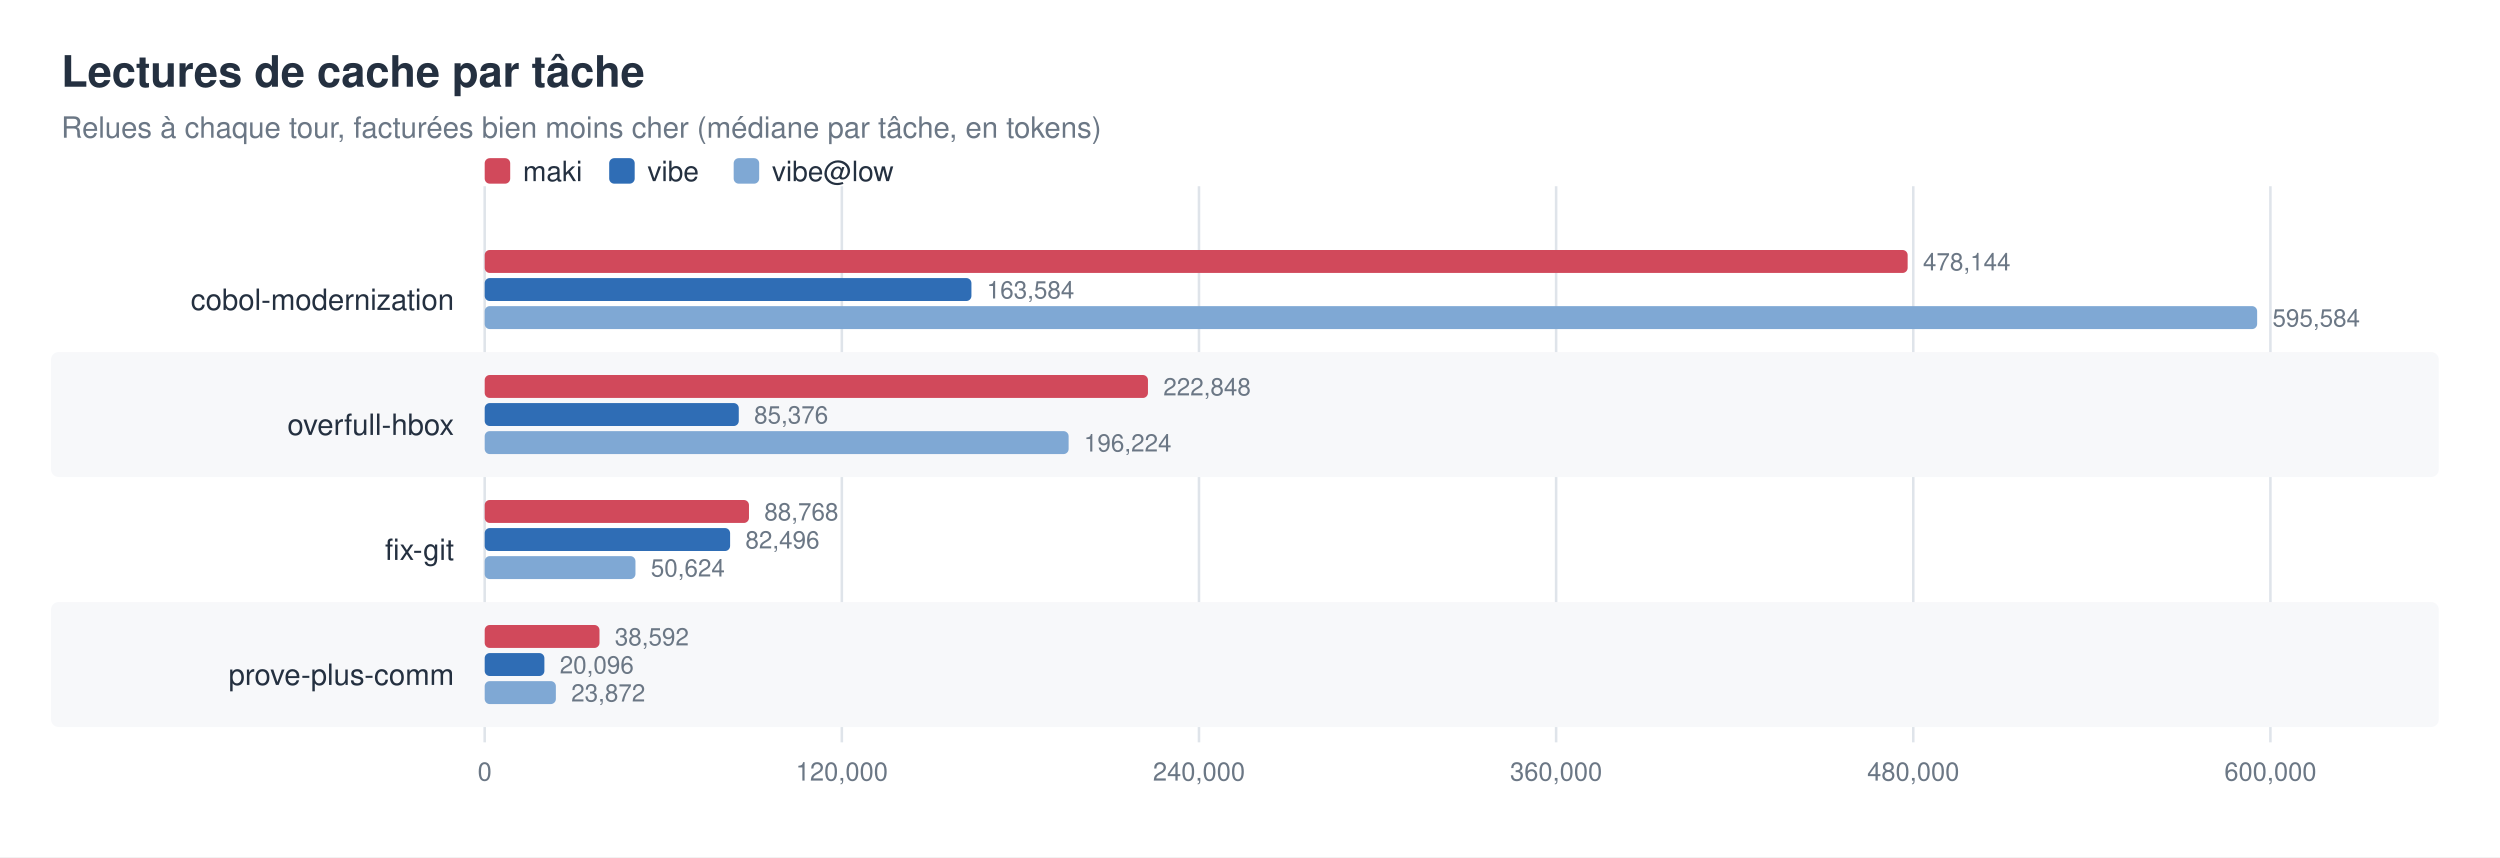
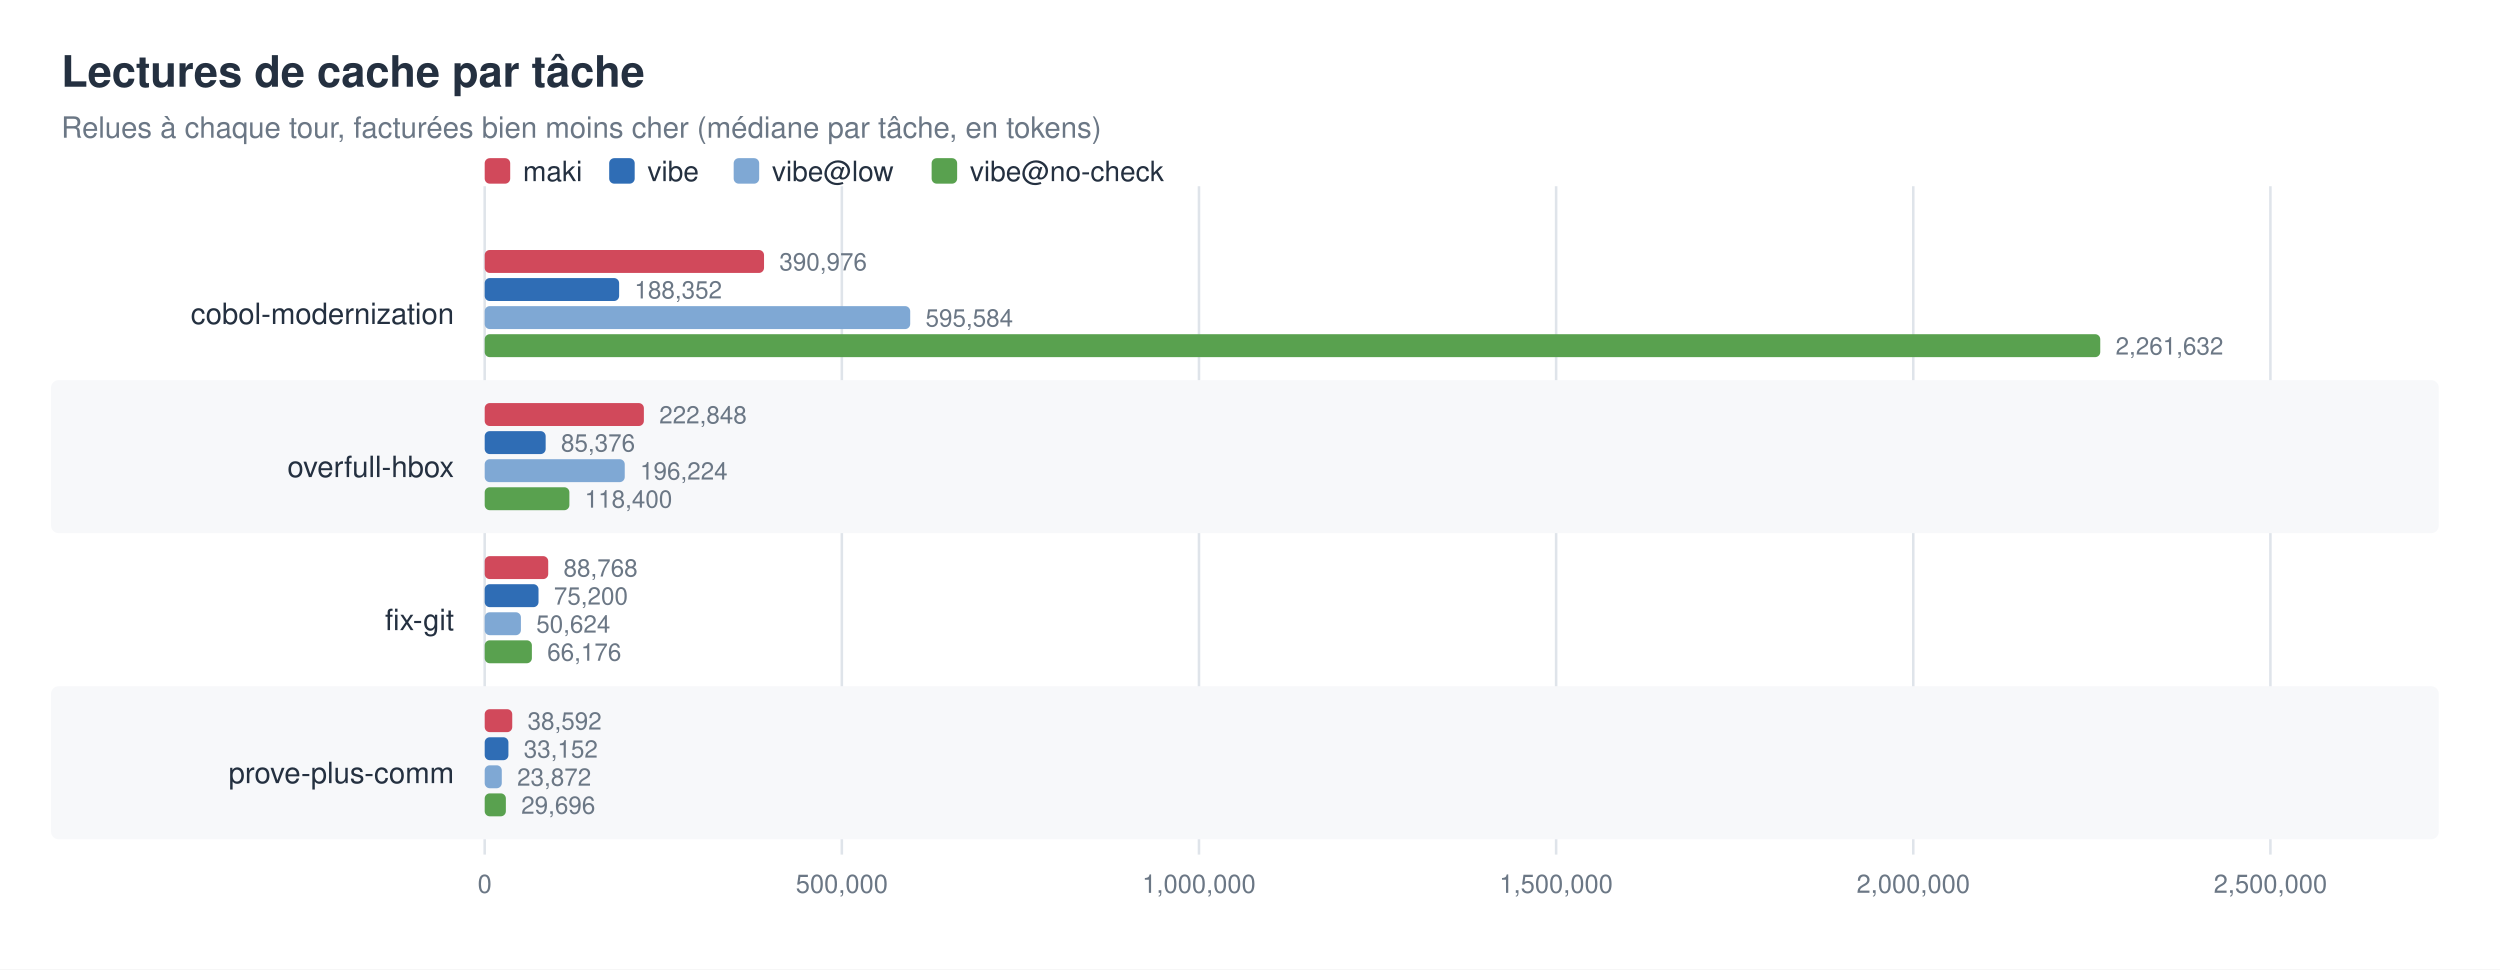
- <svg xmlns="http://www.w3.org/2000/svg" width="980" height="336" viewBox="0 0 980 336" font-family="Helvetica, Arial, sans-serif">
-   <rect width="980" height="336" fill="#ffffff" />
+ <svg xmlns="http://www.w3.org/2000/svg" width="980" height="380" viewBox="0 0 980 380" font-family="Helvetica, Arial, sans-serif">
+   <rect width="980" height="380" fill="#ffffff" />
  <text x="24.0" y="34.0" font-size="17" fill="#243040" text-anchor="start" font-weight="bold">Lectures de cache par tâche</text>
  <text x="24.0" y="54.0" font-size="11.5" fill="#6b7785" text-anchor="start">Relues à chaque tour, facturées bien moins cher (médiane par tâche, en tokens)</text>
-   <line x1="190.0" y1="73.0" x2="190.0" y2="291.0" stroke="#dfe4ea" stroke-width="1" opacity="1.0" />
-   <text x="190.0" y="306.0" font-size="10" fill="#6b7785" text-anchor="middle">0</text>
-   <line x1="330.0" y1="73.0" x2="330.0" y2="291.0" stroke="#dfe4ea" stroke-width="1" opacity="1.0" />
-   <text x="330.0" y="306.0" font-size="10" fill="#6b7785" text-anchor="middle">120,000</text>
-   <line x1="470.0" y1="73.0" x2="470.0" y2="291.0" stroke="#dfe4ea" stroke-width="1" opacity="1.0" />
-   <text x="470.0" y="306.0" font-size="10" fill="#6b7785" text-anchor="middle">240,000</text>
-   <line x1="610.0" y1="73.0" x2="610.0" y2="291.0" stroke="#dfe4ea" stroke-width="1" opacity="1.0" />
-   <text x="610.0" y="306.0" font-size="10" fill="#6b7785" text-anchor="middle">360,000</text>
-   <line x1="750.0" y1="73.0" x2="750.0" y2="291.0" stroke="#dfe4ea" stroke-width="1" opacity="1.0" />
-   <text x="750.0" y="306.0" font-size="10" fill="#6b7785" text-anchor="middle">480,000</text>
-   <line x1="890.0" y1="73.0" x2="890.0" y2="291.0" stroke="#dfe4ea" stroke-width="1" opacity="1.0" />
-   <text x="890.0" y="306.0" font-size="10" fill="#6b7785" text-anchor="middle">600,000</text>
-   <text x="178.0" y="121.5" font-size="11.5" fill="#243040" text-anchor="end">cobol-modernization</text>
-   <rect x="190.0" y="98.0" width="557.8" height="9.0" rx="2" fill="#d1495b" opacity="1.0" />
-   <text x="753.8" y="106.0" font-size="9.5" fill="#6b7785" text-anchor="start">478,144</text>
-   <rect x="190.0" y="109.0" width="190.8" height="9.0" rx="2" fill="#2f6db5" opacity="1.0" />
-   <text x="386.8" y="117.0" font-size="9.5" fill="#6b7785" text-anchor="start">163,584</text>
-   <rect x="190.0" y="120.0" width="694.8" height="9.0" rx="2" fill="#7fa8d4" opacity="1.0" />
-   <text x="890.8" y="128.0" font-size="9.5" fill="#6b7785" text-anchor="start">595,584</text>
-   <rect x="20.0" y="138.0" width="936.0" height="49.0" rx="3" fill="#f7f8fa" opacity="1.0" />
-   <text x="178.0" y="170.5" font-size="11.5" fill="#243040" text-anchor="end">overfull-hbox</text>
-   <rect x="190.0" y="147.0" width="260.0" height="9.0" rx="2" fill="#d1495b" opacity="1.0" />
-   <text x="456.0" y="155.0" font-size="9.5" fill="#6b7785" text-anchor="start">222,848</text>
-   <rect x="190.0" y="158.0" width="99.6" height="9.0" rx="2" fill="#2f6db5" opacity="1.0" />
-   <text x="295.6" y="166.0" font-size="9.5" fill="#6b7785" text-anchor="start">85,376</text>
-   <rect x="190.0" y="169.0" width="228.9" height="9.0" rx="2" fill="#7fa8d4" opacity="1.0" />
-   <text x="424.9" y="177.0" font-size="9.5" fill="#6b7785" text-anchor="start">196,224</text>
-   <text x="178.0" y="219.5" font-size="11.5" fill="#243040" text-anchor="end">fix-git</text>
-   <rect x="190.0" y="196.0" width="103.6" height="9.0" rx="2" fill="#d1495b" opacity="1.0" />
-   <text x="299.6" y="204.0" font-size="9.5" fill="#6b7785" text-anchor="start">88,768</text>
-   <rect x="190.0" y="207.0" width="96.2" height="9.0" rx="2" fill="#2f6db5" opacity="1.0" />
-   <text x="292.2" y="215.0" font-size="9.5" fill="#6b7785" text-anchor="start">82,496</text>
-   <rect x="190.0" y="218.0" width="59.1" height="9.0" rx="2" fill="#7fa8d4" opacity="1.0" />
-   <text x="255.1" y="226.0" font-size="9.5" fill="#6b7785" text-anchor="start">50,624</text>
-   <rect x="20.0" y="236.0" width="936.0" height="49.0" rx="3" fill="#f7f8fa" opacity="1.0" />
-   <text x="178.0" y="268.5" font-size="11.5" fill="#243040" text-anchor="end">prove-plus-comm</text>
-   <rect x="190.0" y="245.0" width="45.0" height="9.0" rx="2" fill="#d1495b" opacity="1.0" />
-   <text x="241.0" y="253.0" font-size="9.5" fill="#6b7785" text-anchor="start">38,592</text>
-   <rect x="190.0" y="256.0" width="23.4" height="9.0" rx="2" fill="#2f6db5" opacity="1.0" />
-   <text x="219.4" y="264.0" font-size="9.5" fill="#6b7785" text-anchor="start">20,096</text>
-   <rect x="190.0" y="267.0" width="27.9" height="9.0" rx="2" fill="#7fa8d4" opacity="1.0" />
-   <text x="223.9" y="275.0" font-size="9.5" fill="#6b7785" text-anchor="start">23,872</text>
+   <line x1="190.0" y1="73.0" x2="190.0" y2="335.0" stroke="#dfe4ea" stroke-width="1" opacity="1.0" />
+   <text x="190.0" y="350.0" font-size="10" fill="#6b7785" text-anchor="middle">0</text>
+   <line x1="330.0" y1="73.0" x2="330.0" y2="335.0" stroke="#dfe4ea" stroke-width="1" opacity="1.0" />
+   <text x="330.0" y="350.0" font-size="10" fill="#6b7785" text-anchor="middle">500,000</text>
+   <line x1="470.0" y1="73.0" x2="470.0" y2="335.0" stroke="#dfe4ea" stroke-width="1" opacity="1.0" />
+   <text x="470.0" y="350.0" font-size="10" fill="#6b7785" text-anchor="middle">1,000,000</text>
+   <line x1="610.0" y1="73.0" x2="610.0" y2="335.0" stroke="#dfe4ea" stroke-width="1" opacity="1.0" />
+   <text x="610.0" y="350.0" font-size="10" fill="#6b7785" text-anchor="middle">1,500,000</text>
+   <line x1="750.0" y1="73.0" x2="750.0" y2="335.0" stroke="#dfe4ea" stroke-width="1" opacity="1.0" />
+   <text x="750.0" y="350.0" font-size="10" fill="#6b7785" text-anchor="middle">2,000,000</text>
+   <line x1="890.0" y1="73.0" x2="890.0" y2="335.0" stroke="#dfe4ea" stroke-width="1" opacity="1.0" />
+   <text x="890.0" y="350.0" font-size="10" fill="#6b7785" text-anchor="middle">2,500,000</text>
+   <text x="178.0" y="127.0" font-size="11.5" fill="#243040" text-anchor="end">cobol-modernization</text>
+   <rect x="190.0" y="98.0" width="109.5" height="9.0" rx="2" fill="#d1495b" opacity="1.0" />
+   <text x="305.5" y="106.0" font-size="9.5" fill="#6b7785" text-anchor="start">390,976</text>
+   <rect x="190.0" y="109.0" width="52.7" height="9.0" rx="2" fill="#2f6db5" opacity="1.0" />
+   <text x="248.7" y="117.0" font-size="9.5" fill="#6b7785" text-anchor="start">188,352</text>
+   <rect x="190.0" y="120.0" width="166.8" height="9.0" rx="2" fill="#7fa8d4" opacity="1.0" />
+   <text x="362.8" y="128.0" font-size="9.5" fill="#6b7785" text-anchor="start">595,584</text>
+   <rect x="190.0" y="131.0" width="633.3" height="9.0" rx="2" fill="#59a14f" opacity="1.0" />
+   <text x="829.3" y="139.0" font-size="9.5" fill="#6b7785" text-anchor="start">2,261,632</text>
+   <rect x="20.0" y="149.0" width="936.0" height="60.0" rx="3" fill="#f7f8fa" opacity="1.0" />
+   <text x="178.0" y="187.0" font-size="11.5" fill="#243040" text-anchor="end">overfull-hbox</text>
+   <rect x="190.0" y="158.0" width="62.4" height="9.0" rx="2" fill="#d1495b" opacity="1.0" />
+   <text x="258.4" y="166.0" font-size="9.5" fill="#6b7785" text-anchor="start">222,848</text>
+   <rect x="190.0" y="169.0" width="23.9" height="9.0" rx="2" fill="#2f6db5" opacity="1.0" />
+   <text x="219.9" y="177.0" font-size="9.5" fill="#6b7785" text-anchor="start">85,376</text>
+   <rect x="190.0" y="180.0" width="54.9" height="9.0" rx="2" fill="#7fa8d4" opacity="1.0" />
+   <text x="250.9" y="188.0" font-size="9.5" fill="#6b7785" text-anchor="start">196,224</text>
+   <rect x="190.0" y="191.0" width="33.2" height="9.0" rx="2" fill="#59a14f" opacity="1.0" />
+   <text x="229.2" y="199.0" font-size="9.5" fill="#6b7785" text-anchor="start">118,400</text>
+   <text x="178.0" y="247.0" font-size="11.5" fill="#243040" text-anchor="end">fix-git</text>
+   <rect x="190.0" y="218.0" width="24.9" height="9.0" rx="2" fill="#d1495b" opacity="1.0" />
+   <text x="220.9" y="226.0" font-size="9.5" fill="#6b7785" text-anchor="start">88,768</text>
+   <rect x="190.0" y="229.0" width="21.1" height="9.0" rx="2" fill="#2f6db5" opacity="1.0" />
+   <text x="217.1" y="237.0" font-size="9.5" fill="#6b7785" text-anchor="start">75,200</text>
+   <rect x="190.0" y="240.0" width="14.2" height="9.0" rx="2" fill="#7fa8d4" opacity="1.0" />
+   <text x="210.2" y="248.0" font-size="9.5" fill="#6b7785" text-anchor="start">50,624</text>
+   <rect x="190.0" y="251.0" width="18.5" height="9.0" rx="2" fill="#59a14f" opacity="1.0" />
+   <text x="214.5" y="259.0" font-size="9.5" fill="#6b7785" text-anchor="start">66,176</text>
+   <rect x="20.0" y="269.0" width="936.0" height="60.0" rx="3" fill="#f7f8fa" opacity="1.0" />
+   <text x="178.0" y="307.0" font-size="11.5" fill="#243040" text-anchor="end">prove-plus-comm</text>
+   <rect x="190.0" y="278.0" width="10.8" height="9.0" rx="2" fill="#d1495b" opacity="1.0" />
+   <text x="206.8" y="286.0" font-size="9.5" fill="#6b7785" text-anchor="start">38,592</text>
+   <rect x="190.0" y="289.0" width="9.3" height="9.0" rx="2" fill="#2f6db5" opacity="1.0" />
+   <text x="205.3" y="297.0" font-size="9.5" fill="#6b7785" text-anchor="start">33,152</text>
+   <rect x="190.0" y="300.0" width="6.7" height="9.0" rx="2" fill="#7fa8d4" opacity="1.0" />
+   <text x="202.7" y="308.0" font-size="9.5" fill="#6b7785" text-anchor="start">23,872</text>
+   <rect x="190.0" y="311.0" width="8.3" height="9.0" rx="2" fill="#59a14f" opacity="1.0" />
+   <text x="204.3" y="319.0" font-size="9.5" fill="#6b7785" text-anchor="start">29,696</text>
  <rect x="190.0" y="62.0" width="10.0" height="10.0" rx="2" fill="#d1495b" opacity="1.0" />
  <text x="205.0" y="71.0" font-size="11" fill="#243040" text-anchor="start">maki</text>
  <rect x="238.8" y="62.0" width="10.0" height="10.0" rx="2" fill="#2f6db5" opacity="1.0" />
  <text x="253.8" y="71.0" font-size="11" fill="#243040" text-anchor="start">vibe</text>
  <rect x="287.6" y="62.0" width="10.0" height="10.0" rx="2" fill="#7fa8d4" opacity="1.0" />
  <text x="302.6" y="71.0" font-size="11" fill="#243040" text-anchor="start">vibe@low</text>
+   <rect x="365.2" y="62.0" width="10.0" height="10.0" rx="2" fill="#59a14f" opacity="1.0" />
+   <text x="380.2" y="71.0" font-size="11" fill="#243040" text-anchor="start">vibe@no-check</text>
</svg>
